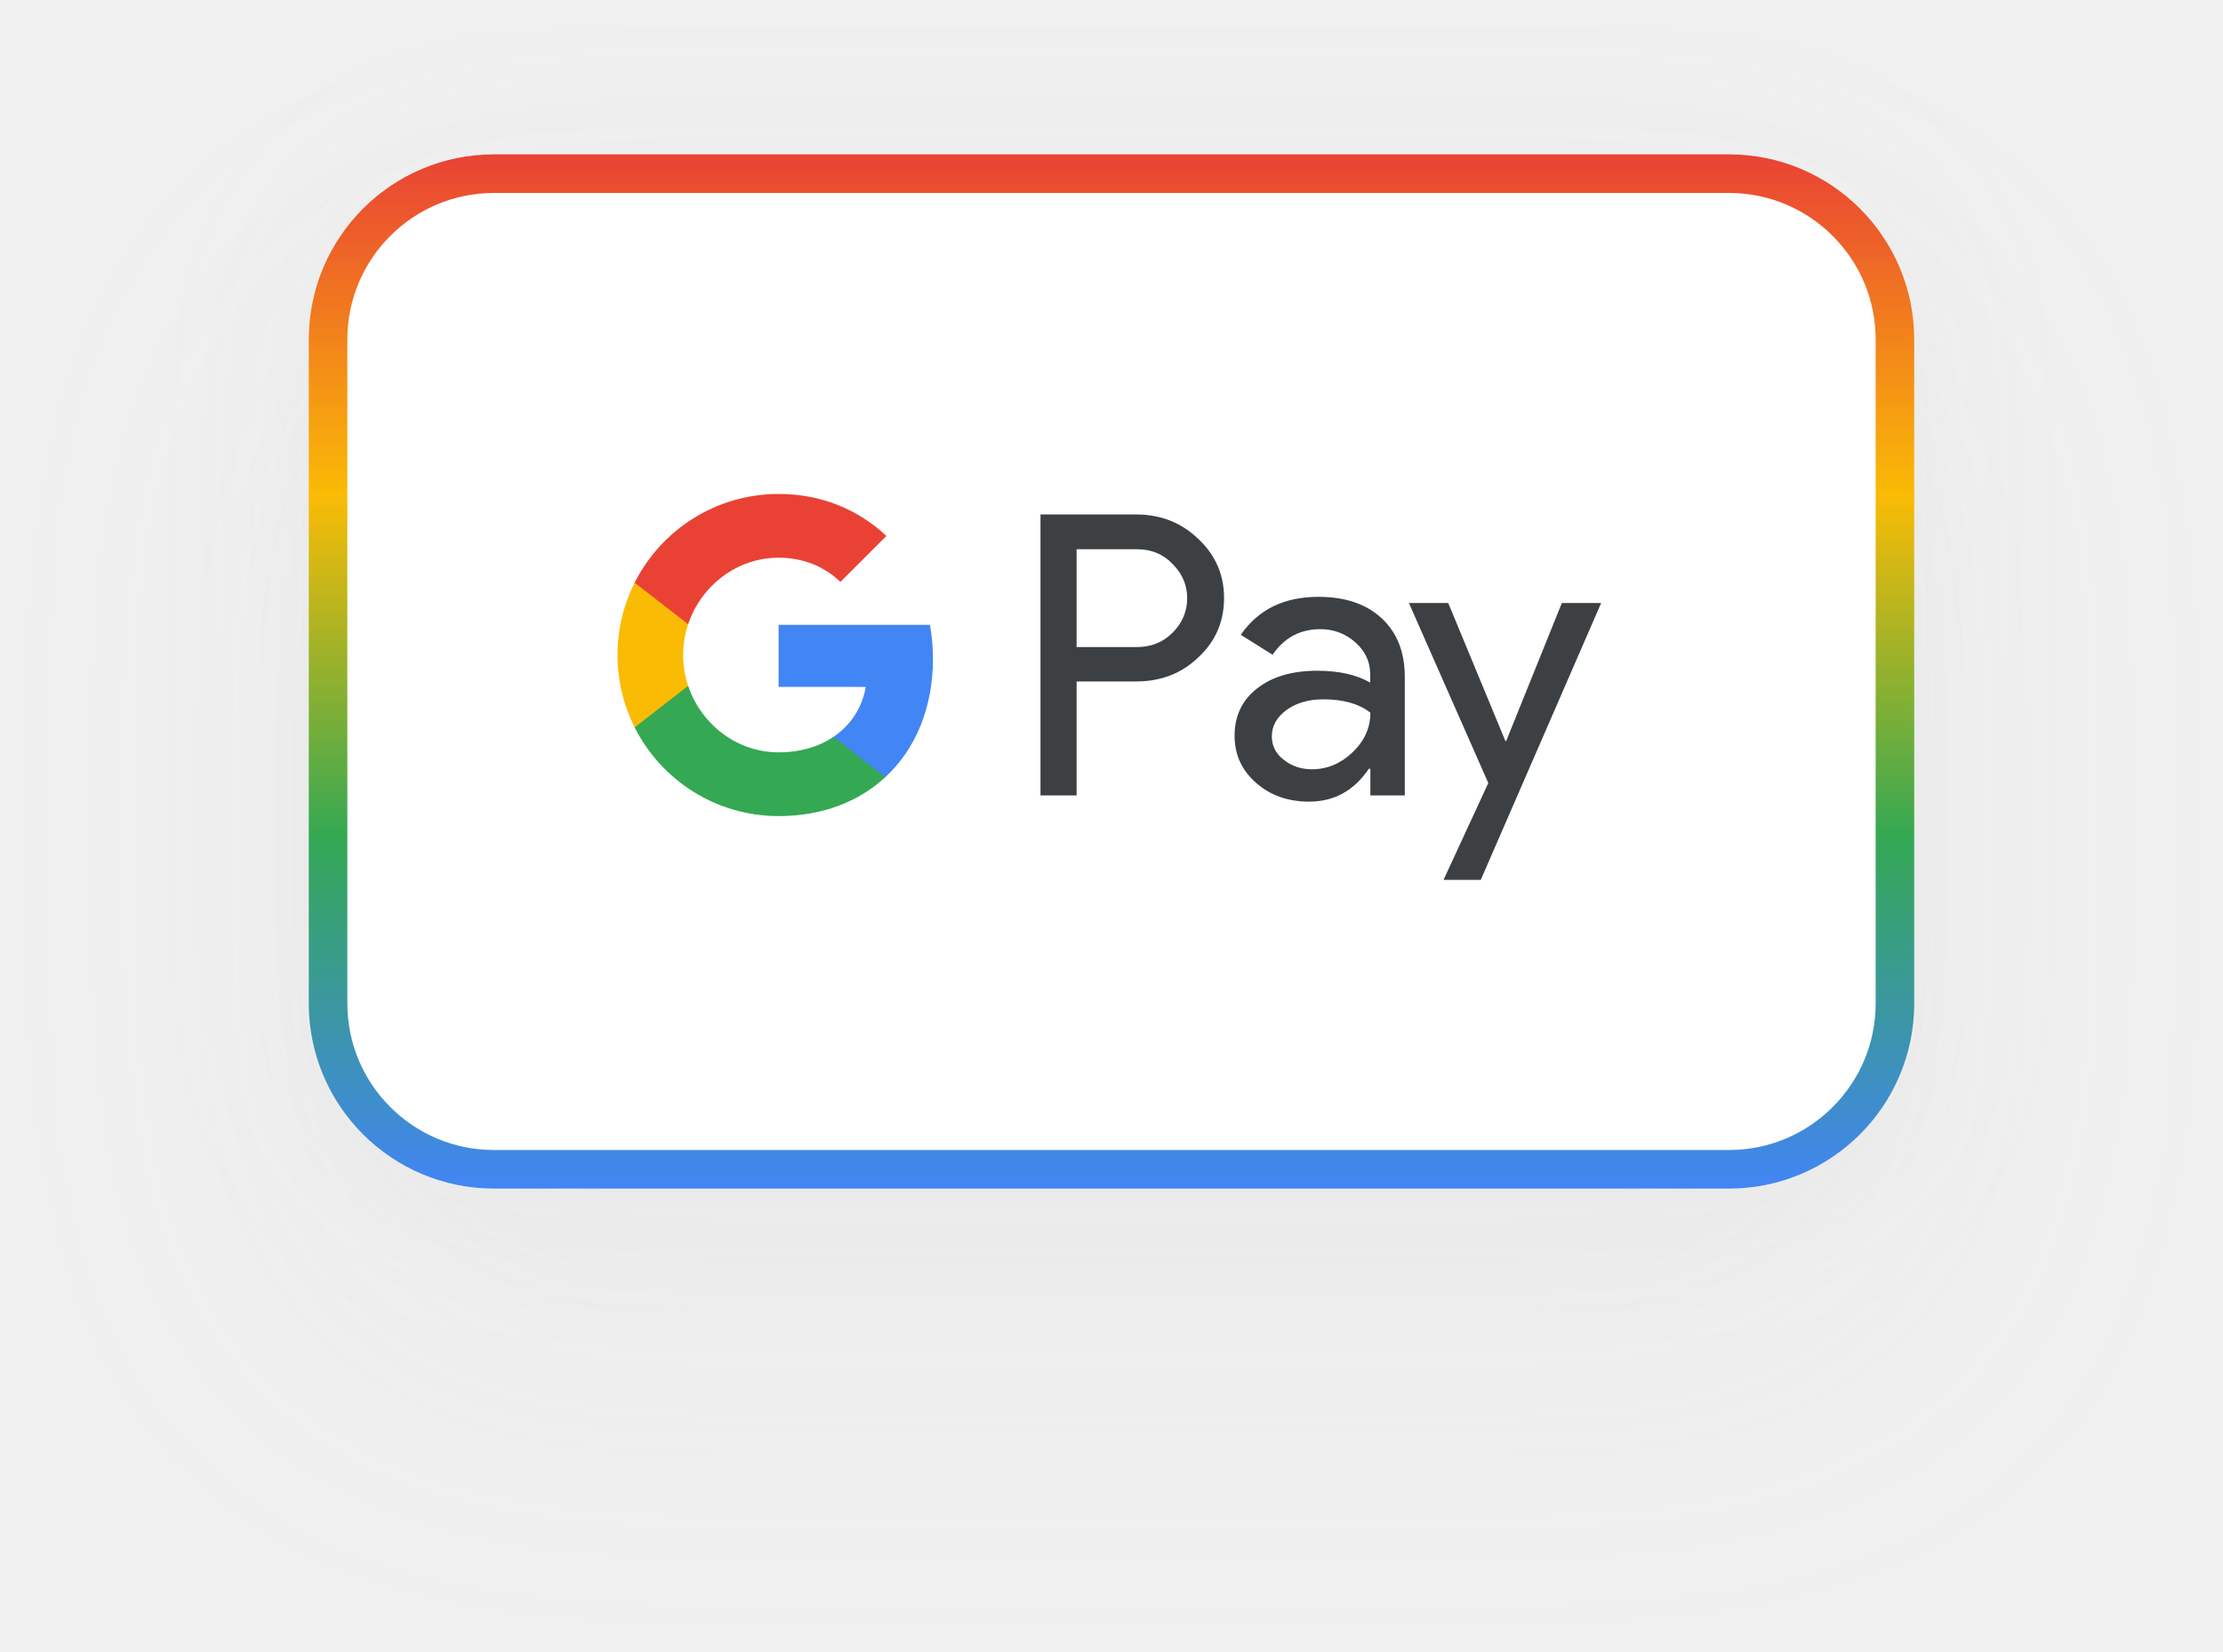
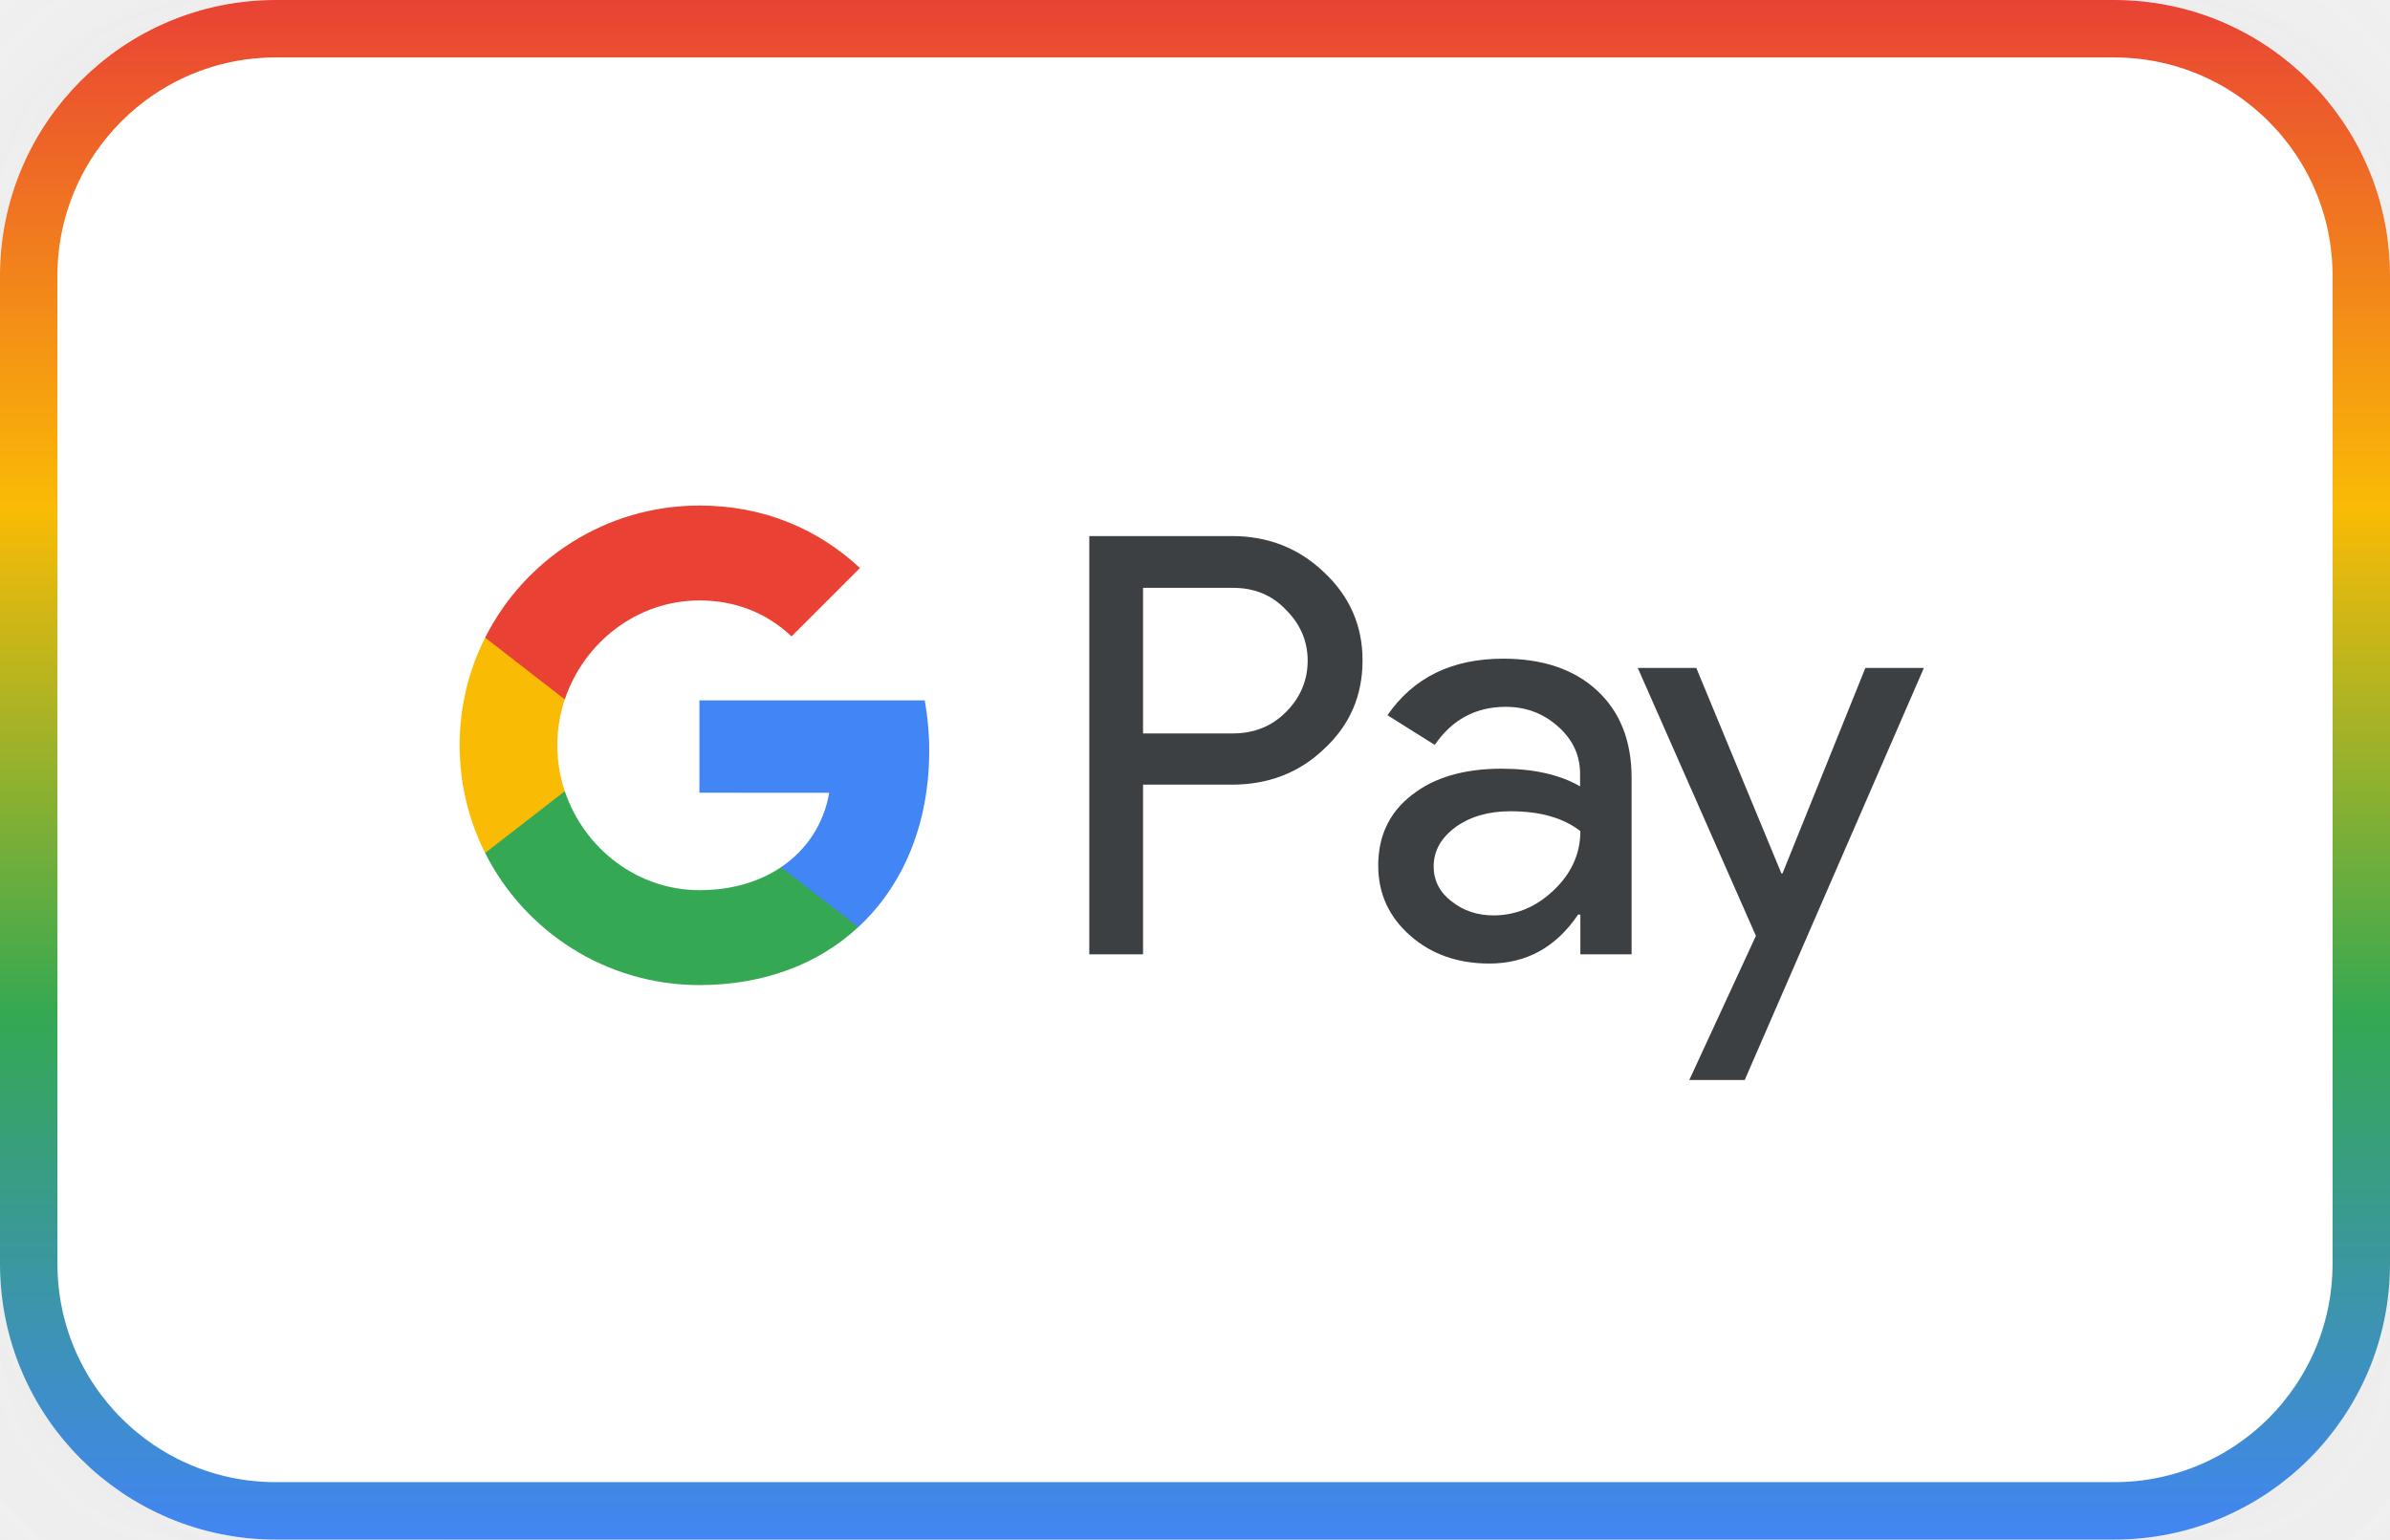
- <svg xmlns="http://www.w3.org/2000/svg" width="288" height="214" viewBox="0 0 288 214" fill="none">
+ <svg xmlns="http://www.w3.org/2000/svg" width="208" height="134" viewBox="40 20 208 134" fill="none">
  <g filter="url(#filter0_dd_4303_2826)">
    <rect x="40" y="20" width="208" height="134" rx="24" fill="white" />
    <rect x="42.5" y="22.5" width="203" height="129" rx="21.5" stroke="url(#paint0_linear_4303_2826)" stroke-width="5" />
    <path d="M139.479 103.059H134.8V66.656H147.203C150.346 66.656 153.026 67.703 155.219 69.799C157.461 71.894 158.582 74.453 158.582 77.474C158.582 80.569 157.461 83.127 155.219 85.198C153.051 87.27 150.37 88.293 147.203 88.293H139.479V103.059ZM139.479 71.139V83.834H147.3C149.152 83.834 150.711 83.2 151.93 81.958C153.172 80.715 153.806 79.204 153.806 77.499C153.806 75.817 153.172 74.331 151.93 73.088C150.711 71.797 149.176 71.163 147.3 71.163H139.479V71.139Z" fill="#3C4043" />
    <path d="M170.813 77.328C174.273 77.328 177.002 78.254 179 80.106C180.998 81.958 181.997 84.492 181.997 87.708V103.059H177.538V99.599H177.343C175.418 102.45 172.835 103.863 169.619 103.863C166.866 103.863 164.575 103.059 162.723 101.426C160.872 99.794 159.946 97.772 159.946 95.335C159.946 92.752 160.92 90.705 162.87 89.195C164.819 87.659 167.426 86.904 170.667 86.904C173.445 86.904 175.735 87.416 177.514 88.439V87.367C177.514 85.734 176.88 84.37 175.589 83.225C174.297 82.08 172.787 81.519 171.057 81.519C168.45 81.519 166.378 82.616 164.868 84.833L160.75 82.25C163.016 78.961 166.378 77.328 170.813 77.328ZM164.77 95.408C164.77 96.626 165.282 97.65 166.33 98.454C167.353 99.258 168.571 99.672 169.96 99.672C171.934 99.672 173.688 98.941 175.223 97.479C176.758 96.017 177.538 94.311 177.538 92.338C176.076 91.193 174.054 90.608 171.447 90.608C169.546 90.608 167.962 91.071 166.695 91.972C165.404 92.923 164.77 94.068 164.77 95.408Z" fill="#3C4043" />
    <path d="M207.436 78.132L191.841 114H187.017L192.816 101.451L182.533 78.132H187.626L195.033 96.017H195.131L202.343 78.132H207.436Z" fill="#3C4043" />
    <path d="M120.87 85.345C120.87 83.819 120.733 82.36 120.48 80.956H100.87V88.997L112.164 89C111.706 91.675 110.231 93.956 107.973 95.476V100.693H114.695C118.621 97.06 120.87 91.69 120.87 85.345Z" fill="#4285F4" />
    <path d="M107.975 95.477C106.104 96.739 103.694 97.477 100.875 97.477C95.429 97.477 90.809 93.807 89.155 88.861H82.22V94.241C85.656 101.059 92.717 105.737 100.875 105.737C106.513 105.737 111.25 103.883 114.698 100.691L107.975 95.477Z" fill="#34A853" />
    <path d="M88.501 84.87C88.501 83.481 88.733 82.138 89.154 80.876V75.496H82.22C80.799 78.315 80 81.497 80 84.87C80 88.242 80.802 91.424 82.22 94.243L89.154 88.863C88.733 87.601 88.501 86.258 88.501 84.87Z" fill="#FABB05" />
    <path d="M100.875 72.26C103.952 72.26 106.708 73.32 108.884 75.391L114.841 69.438C111.223 66.069 106.506 64 100.875 64C92.719 64 85.655 68.678 82.22 75.496L89.154 80.876C90.809 75.93 95.429 72.26 100.875 72.26Z" fill="#E94235" />
  </g>
  <defs>
    <filter id="filter0_dd_4303_2826" x="0" y="0" width="288" height="214" filterUnits="userSpaceOnUse" color-interpolation-filters="sRGB">
      <feFlood flood-opacity="0" result="BackgroundImageFix" />
      <feColorMatrix in="SourceAlpha" type="matrix" values="0 0 0 0 0 0 0 0 0 0 0 0 0 0 0 0 0 0 127 0" result="hardAlpha" />
      <feOffset dy="2" />
      <feGaussianBlur stdDeviation="10" />
      <feColorMatrix type="matrix" values="0 0 0 0 0.718 0 0 0 0 0.718 0 0 0 0 0.718 0 0 0 0.08 0" />
      <feBlend mode="normal" in2="BackgroundImageFix" result="effect1_dropShadow_4303_2826" />
      <feColorMatrix in="SourceAlpha" type="matrix" values="0 0 0 0 0 0 0 0 0 0 0 0 0 0 0 0 0 0 127 0" result="hardAlpha" />
      <feOffset dy="20" />
      <feGaussianBlur stdDeviation="20" />
      <feColorMatrix type="matrix" values="0 0 0 0 0.718 0 0 0 0 0.718 0 0 0 0 0.718 0 0 0 0.08 0" />
      <feBlend mode="normal" in2="effect1_dropShadow_4303_2826" result="effect2_dropShadow_4303_2826" />
      <feBlend mode="normal" in="SourceGraphic" in2="effect2_dropShadow_4303_2826" result="shape" />
    </filter>
    <linearGradient id="paint0_linear_4303_2826" x1="144" y1="20" x2="144" y2="154" gradientUnits="userSpaceOnUse">
      <stop stop-color="#E94235" />
      <stop offset="0.33" stop-color="#FABB05" />
      <stop offset="0.66" stop-color="#34A853" />
      <stop offset="1" stop-color="#4285F4" />
    </linearGradient>
  </defs>
</svg>
